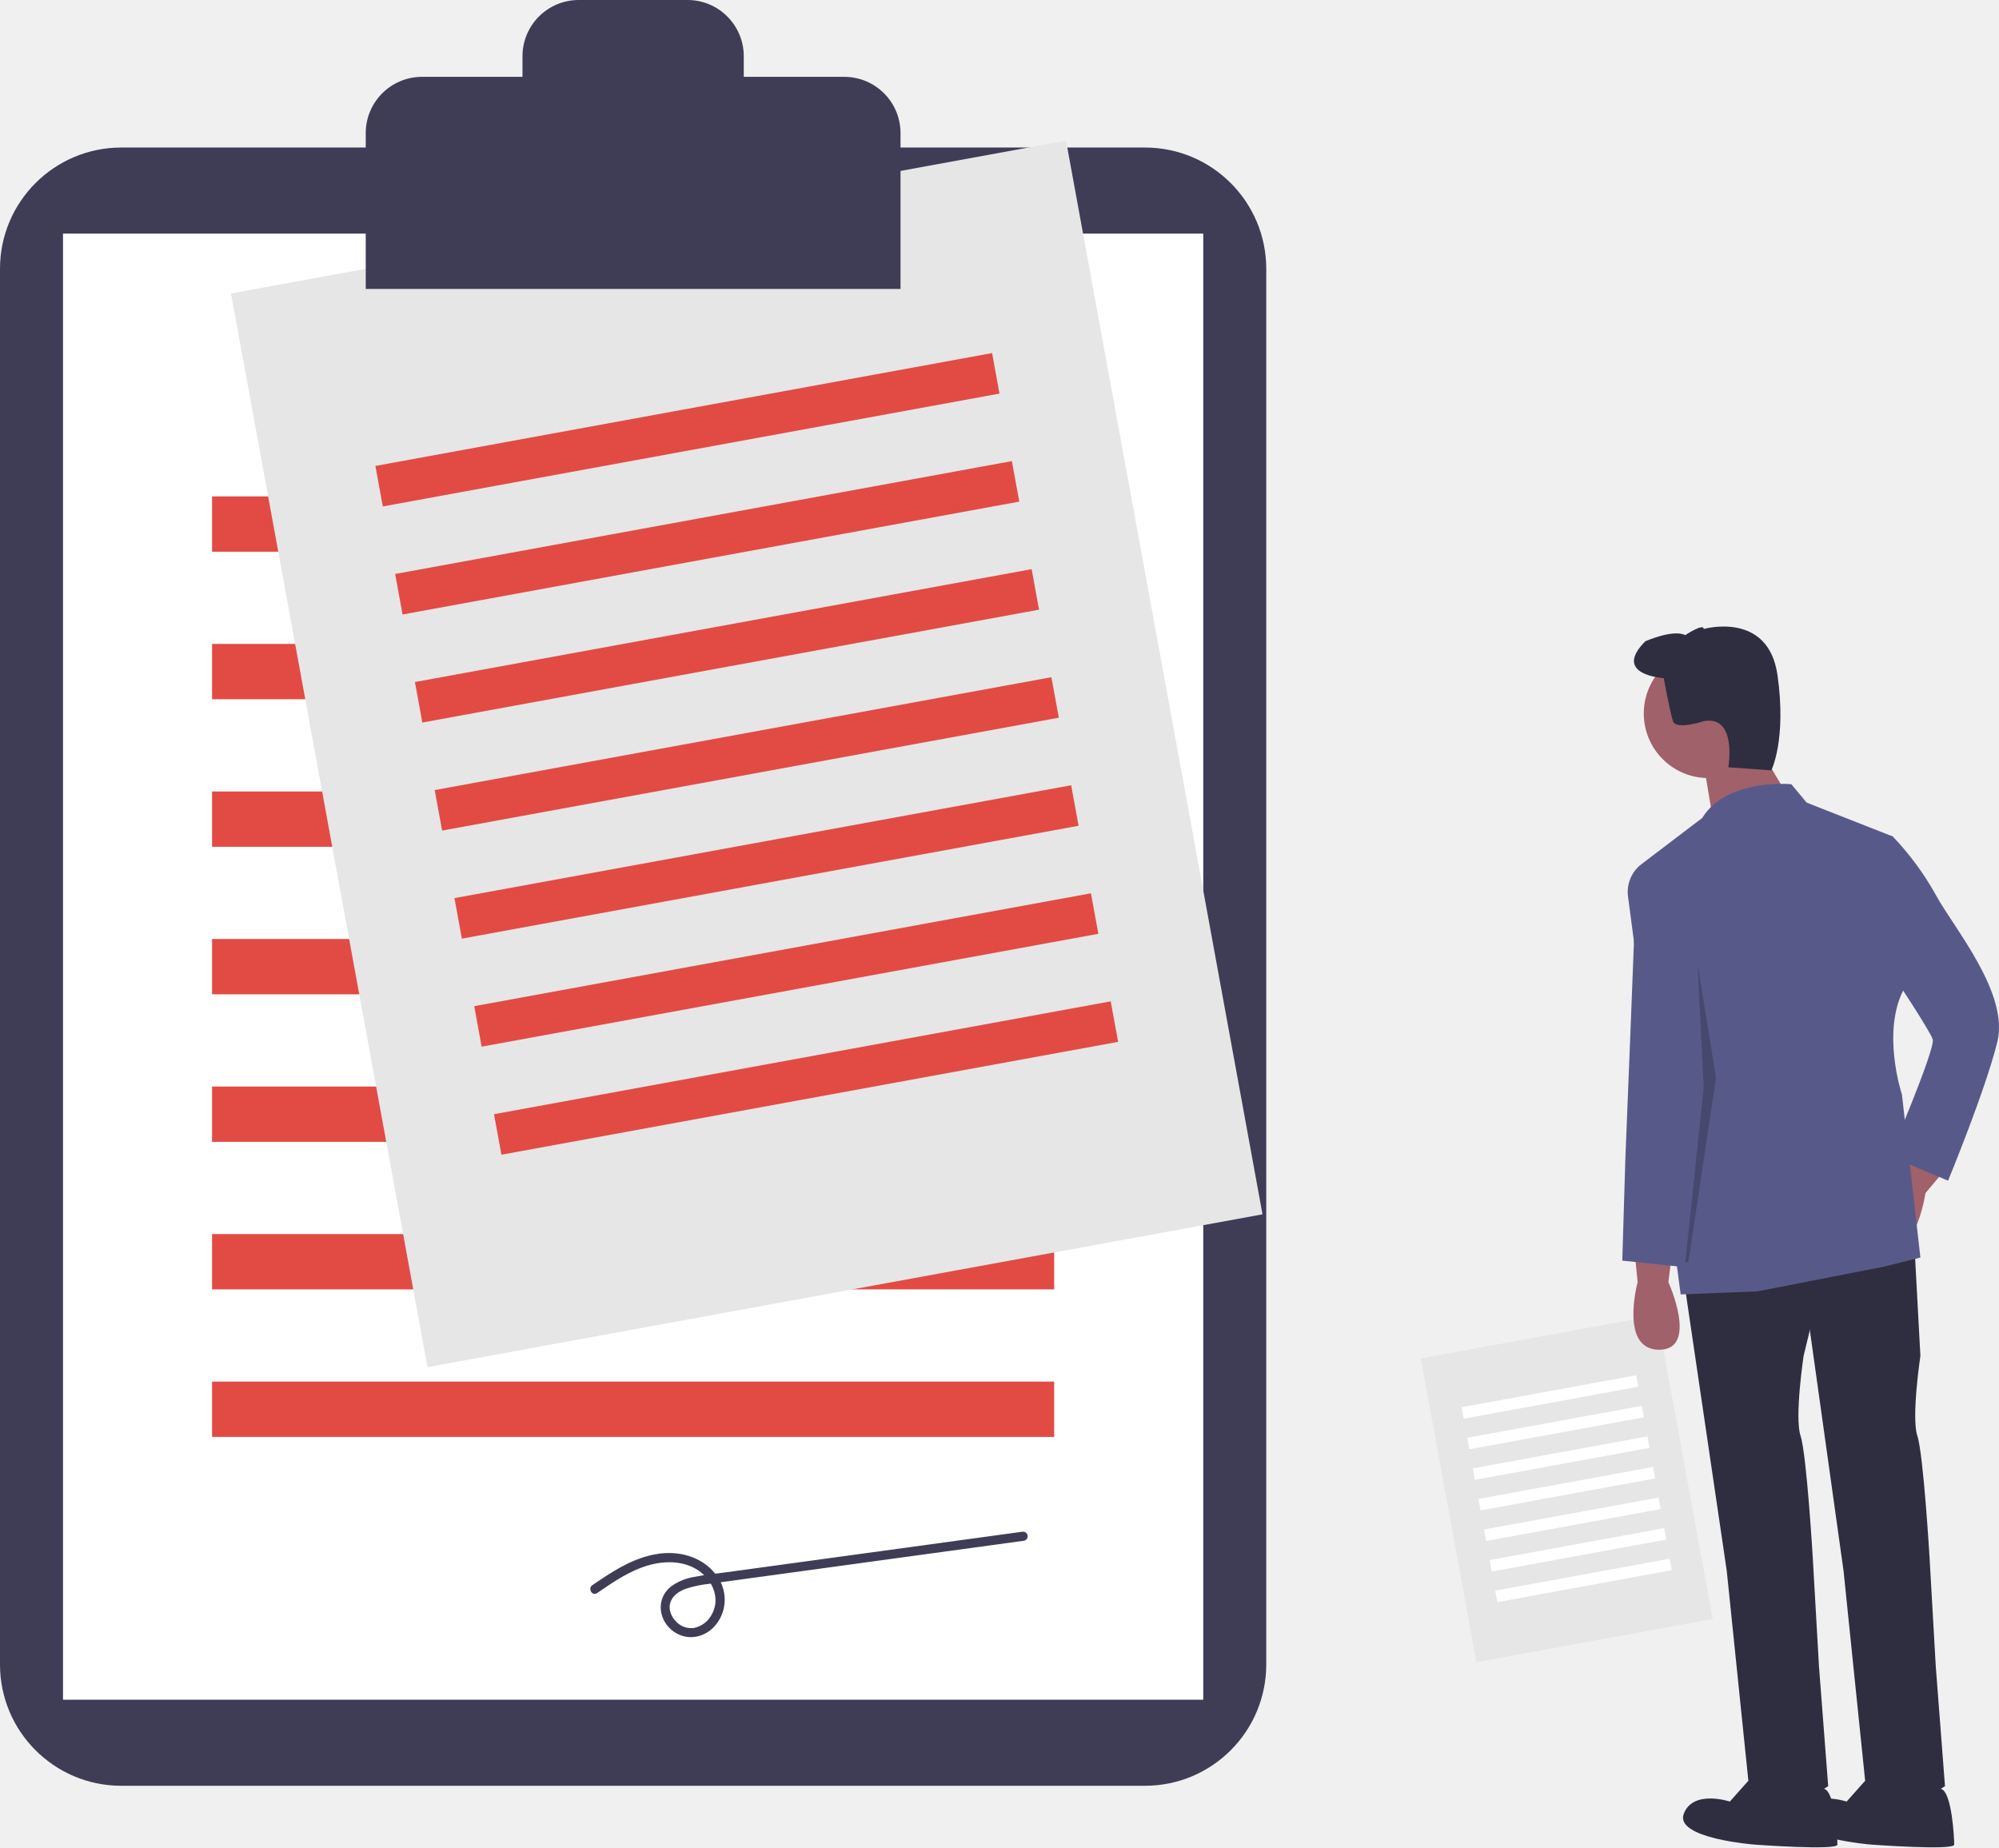
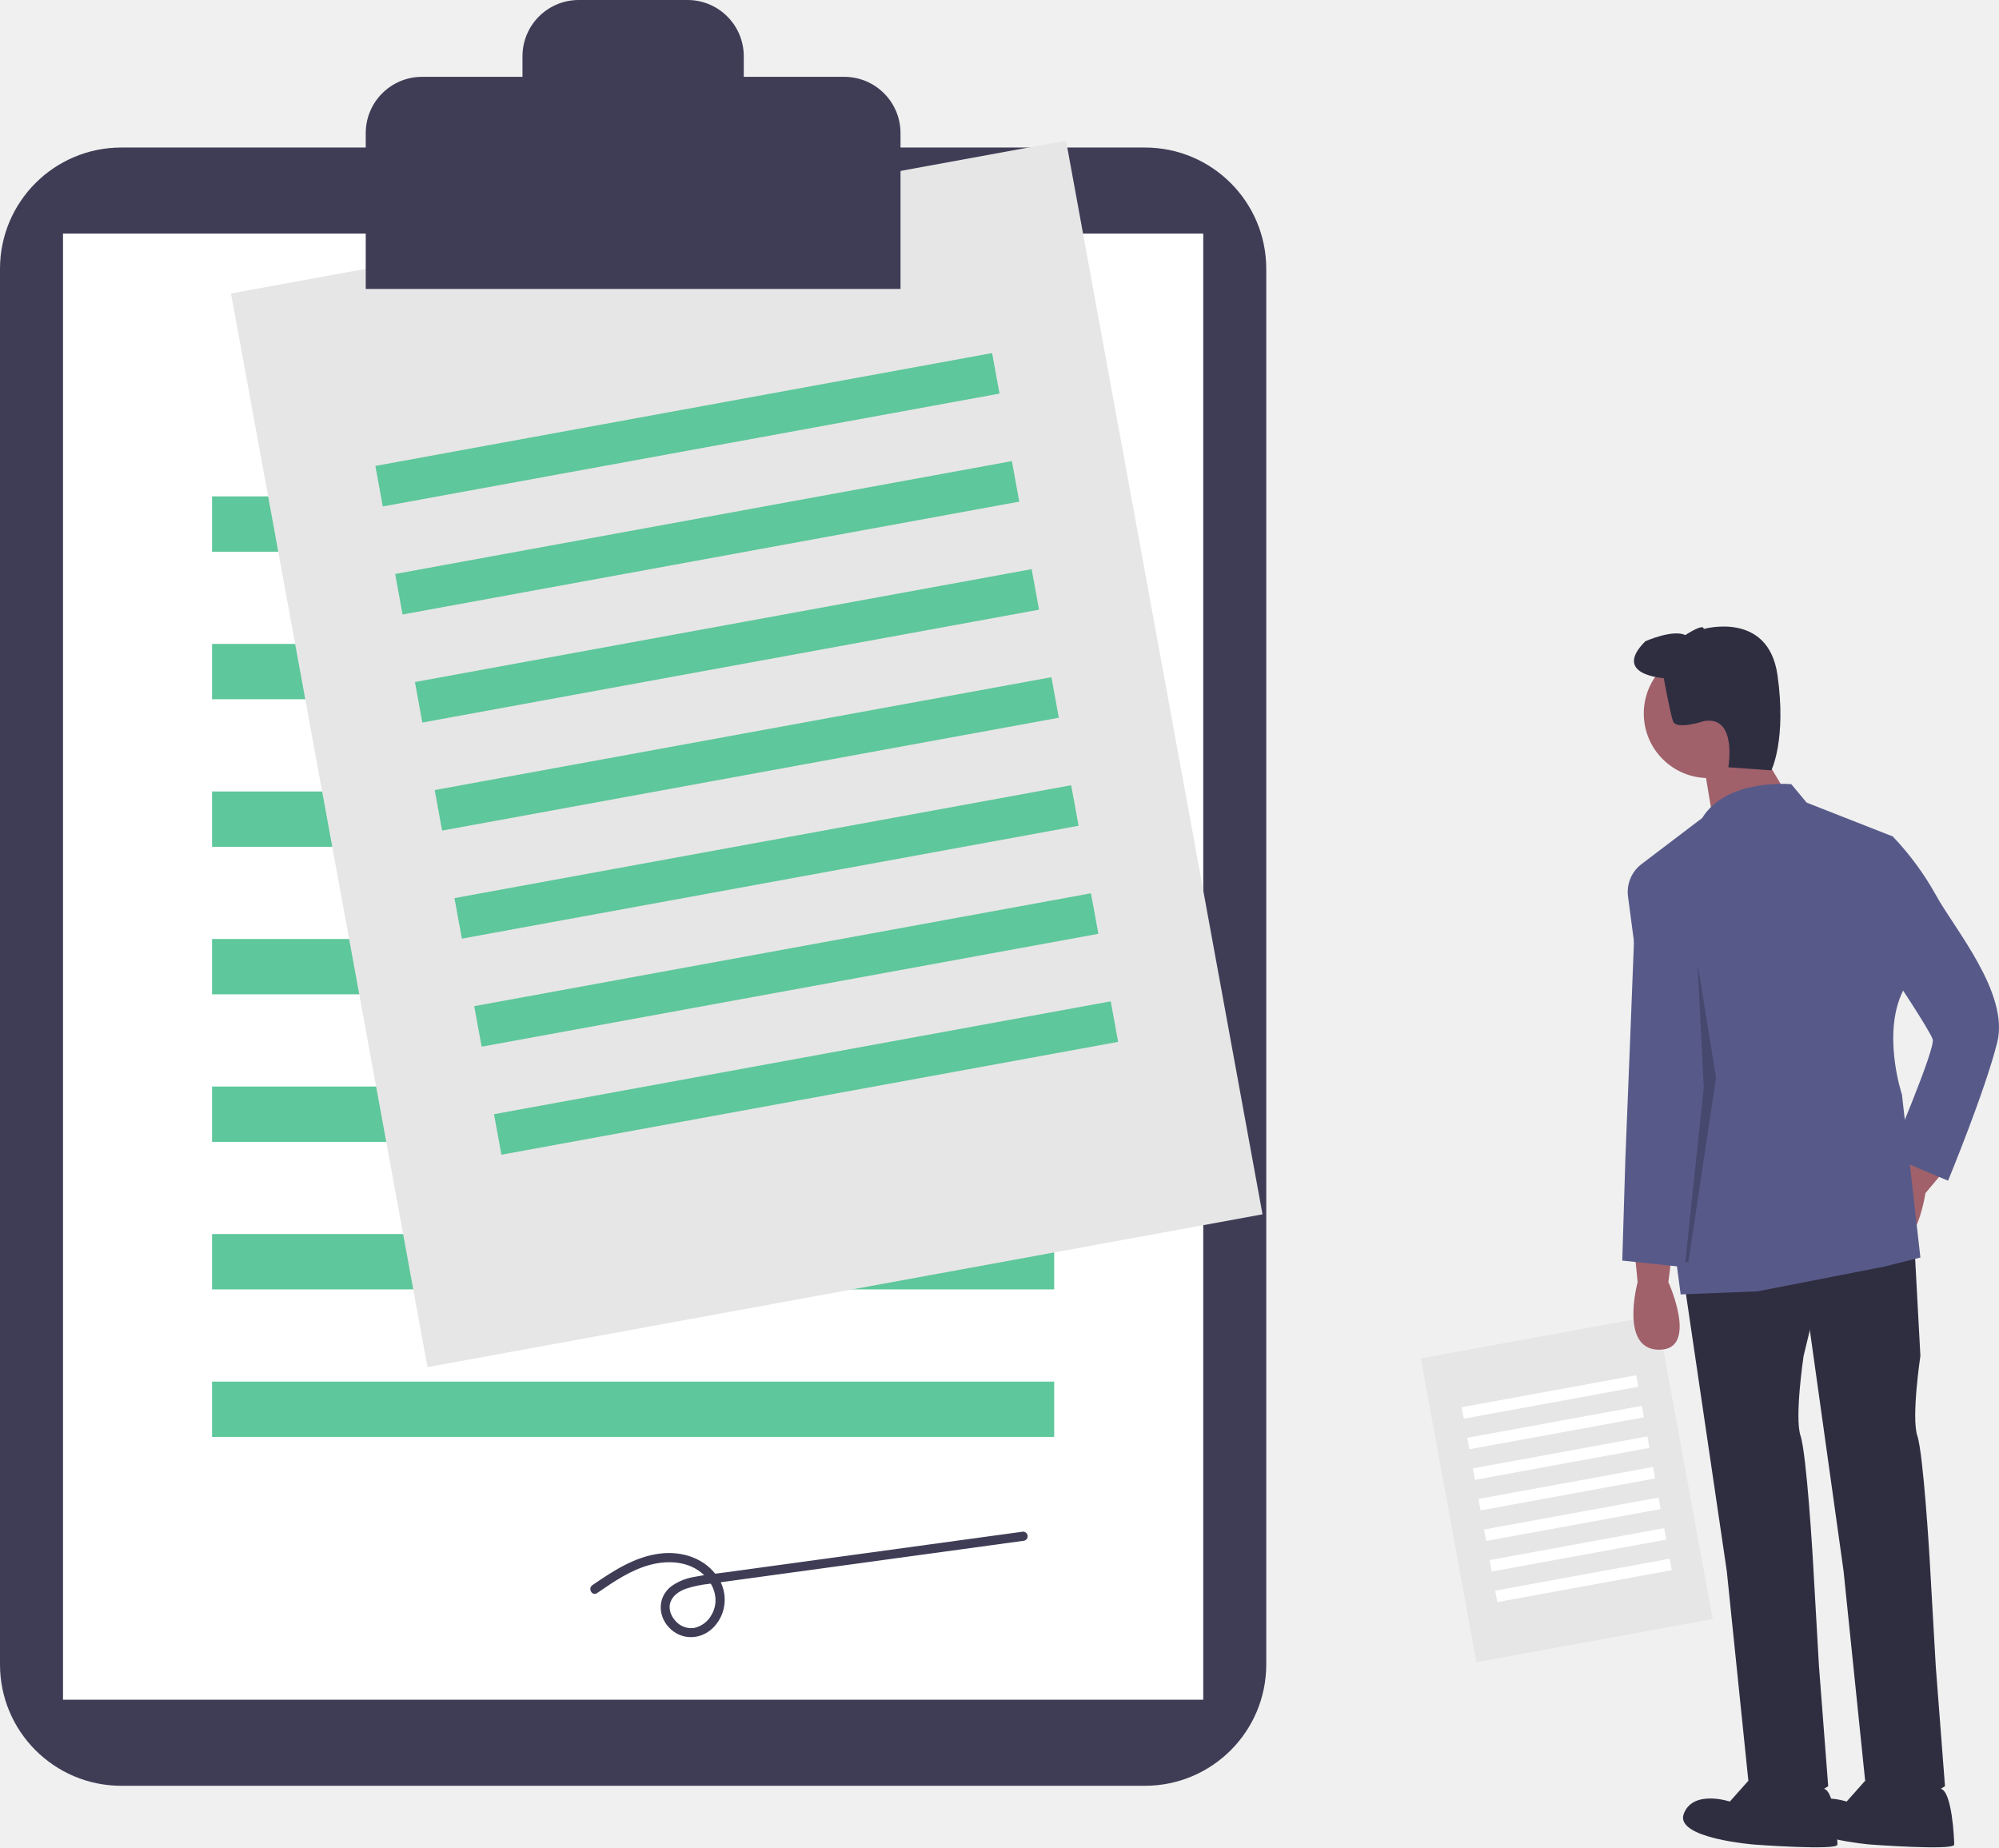
<svg xmlns="http://www.w3.org/2000/svg" id="a79c70b2-3a32-4f99-833c-b78d151fe0d8" data-name="Layer 1" width="790.523" height="730.492" viewBox="0 0 790.523 730.492">
  <path d="M252.652,143.094a47.968,47.968,0,0,0-47.913,47.913V742.997a47.968,47.968,0,0,0,47.913,47.913H657.577a47.968,47.968,0,0,0,47.913-47.913V191.007A47.968,47.968,0,0,0,657.577,143.094Z" transform="translate(-204.7385 -84.75407)" fill="#3f3d56" />
  <rect x="24.916" y="92.371" width="450.919" height="579.753" fill="#fff" />
-   <rect x="83.864" y="196.289" width="333.024" height="21.877" fill="#e24b44" />
-   <rect x="83.864" y="254.629" width="333.024" height="21.877" fill="#e24b44" />
-   <rect x="83.864" y="312.969" width="333.024" height="21.877" fill="#e24b44" />
-   <rect x="83.864" y="371.309" width="333.024" height="21.877" fill="#e24b44" />
-   <rect x="83.864" y="429.649" width="333.024" height="21.877" fill="#e24b44" />
-   <rect x="83.864" y="487.989" width="333.024" height="21.877" fill="#e24b44" />
-   <rect x="83.864" y="546.329" width="333.024" height="21.877" fill="#e24b44" />
+   <rect x="83.864" y="196.289" width="333.024" height="21.877" fill="#5ec79b" />
+   <rect x="83.864" y="254.629" width="333.024" height="21.877" fill="#5ec79b" />
+   <rect x="83.864" y="312.969" width="333.024" height="21.877" fill="#5ec79b" />
+   <rect x="83.864" y="371.309" width="333.024" height="21.877" fill="#5ec79b" />
+   <rect x="83.864" y="429.649" width="333.024" height="21.877" fill="#5ec79b" />
+   <rect x="83.864" y="487.989" width="333.024" height="21.877" fill="#5ec79b" />
+   <rect x="83.864" y="546.329" width="333.024" height="21.877" fill="#5ec79b" />
  <rect x="332.197" y="167.055" width="335.708" height="431.624" transform="translate(-265.491 11.51607) rotate(-10.37053)" fill="#e6e6e6" />
-   <rect x="352.627" y="246.551" width="247.935" height="16.288" transform="translate(-242.8014 5.19986) rotate(-10.37053)" fill="#e24b44" />
-   <rect x="360.446" y="289.275" width="247.935" height="16.288" transform="translate(-250.3646 7.30526) rotate(-10.37053)" fill="#e24b44" />
-   <rect x="368.264" y="331.999" width="247.935" height="16.288" transform="translate(-257.9278 9.41067) rotate(-10.37053)" fill="#e24b44" />
-   <rect x="376.083" y="374.724" width="247.935" height="16.288" transform="translate(-265.491 11.51607) rotate(-10.37053)" fill="#e24b44" />
-   <rect x="383.902" y="417.448" width="247.935" height="16.288" transform="matrix(0.98366, -0.18001, 0.18001, 0.98366, -273.0543, 13.62147)" fill="#e24b44" />
-   <rect x="391.72" y="460.173" width="247.935" height="16.288" transform="translate(-280.6175 15.72687) rotate(-10.37053)" fill="#e24b44" />
-   <rect x="399.539" y="502.897" width="247.935" height="16.288" transform="translate(-288.1807 17.83227) rotate(-10.37053)" fill="#e24b44" />
+   <rect x="352.627" y="246.551" width="247.935" height="16.288" transform="translate(-242.8014 5.19986) rotate(-10.37053)" fill="#5ec79b" />
+   <rect x="360.446" y="289.275" width="247.935" height="16.288" transform="translate(-250.3646 7.30526) rotate(-10.37053)" fill="#5ec79b" />
+   <rect x="368.264" y="331.999" width="247.935" height="16.288" transform="translate(-257.9278 9.41067) rotate(-10.37053)" fill="#5ec79b" />
+   <rect x="376.083" y="374.724" width="247.935" height="16.288" transform="translate(-265.491 11.51607) rotate(-10.37053)" fill="#5ec79b" />
+   <rect x="383.902" y="417.448" width="247.935" height="16.288" transform="matrix(0.98366, -0.18001, 0.18001, 0.98366, -273.0543, 13.62147)" fill="#5ec79b" />
+   <rect x="391.72" y="460.173" width="247.935" height="16.288" transform="translate(-280.6175 15.72687) rotate(-10.37053)" fill="#5ec79b" />
+   <rect x="399.539" y="502.897" width="247.935" height="16.288" transform="translate(-288.1807 17.83227) rotate(-10.37053)" fill="#5ec79b" />
  <rect x="776.829" y="612.368" width="94.99" height="122.13" transform="translate(-312.4994 74.63623) rotate(-10.37053)" fill="#e6e6e6" />
  <rect x="782.61" y="634.862" width="70.154" height="4.609" transform="translate(-306.0792 72.84904) rotate(-10.37053)" fill="#fff" />
  <rect x="784.823" y="646.951" width="70.154" height="4.609" transform="translate(-308.2193 73.44477) rotate(-10.37053)" fill="#fff" />
  <rect x="787.035" y="659.04" width="70.154" height="4.609" transform="translate(-310.3593 74.0405) rotate(-10.37053)" fill="#fff" />
  <rect x="789.247" y="671.129" width="70.154" height="4.609" transform="translate(-312.4994 74.63623) rotate(-10.37053)" fill="#fff" />
  <rect x="791.46" y="683.218" width="70.154" height="4.609" transform="translate(-314.6394 75.23197) rotate(-10.37053)" fill="#fff" />
  <rect x="793.672" y="695.307" width="70.154" height="4.609" transform="translate(-316.7795 75.8277) rotate(-10.37053)" fill="#fff" />
  <rect x="795.884" y="707.396" width="70.154" height="4.609" transform="translate(-318.9195 76.42343) rotate(-10.37053)" fill="#fff" />
  <path d="M538.604,115.139H498.869v-8.135a22.251,22.251,0,0,0-22.251-22.251H433.61A22.251,22.251,0,0,0,411.359,107.005v8.135H371.624a22.251,22.251,0,0,0-22.251,22.251V199.003H560.855V137.39A22.251,22.251,0,0,0,538.604,115.139Z" transform="translate(-204.7385 -84.75407)" fill="#3f3d56" />
  <path d="M440.85,714.719c6.57-4.496,13.322-9.172,21.124-11.216,7.118-1.865,15.292-1.371,20.922,3.841,4.544,4.206,6.462,10.671,3.096,16.205a10.298,10.298,0,0,1-6.822,4.964,8.219,8.219,0,0,1-7.389-2.887c-1.765-1.95-2.821-4.833-1.883-7.404.986-2.703,3.625-4.357,6.216-5.279a46.004,46.004,0,0,1,9.27-1.915l12.892-1.765,52.769-7.224,58.765-8.045a1.836,1.836,0,0,0,1.273-2.243,1.87,1.87,0,0,0-2.243-1.273L491.909,706.485c-4.229.579-8.519.994-12.704,1.844a21.363,21.363,0,0,0-9.122,3.789c-5.601,4.435-5.201,12.279-.047,16.918,5.218,4.697,12.784,3.888,17.363-1.299a15.743,15.743,0,0,0,1.194-19.291c-4.999-7.537-14.107-10.433-22.81-9.364-10.065,1.236-18.598,6.894-26.773,12.489-1.925,1.317-.103,4.478,1.84,3.148Z" transform="translate(-204.7385 -84.75407)" fill="#3f3d56" />
  <path d="M851.145,579.591l1.215,12.154s-7.292,26.739,8.508,26.739,3.646-26.739,3.646-26.739l1.215-9.723Z" transform="translate(-204.7385 -84.75407)" fill="#a0616a" />
  <path d="M961.54,539.098,955.963,549.965s-20.639,18.498-7.369,27.075,17.577-20.477,17.577-20.477l6.299-7.506Z" transform="translate(-204.7385 -84.75407)" fill="#a0616a" />
  <path d="M870.591,590.529l17.016,115.464,8.508,82.648s7.292,18.231,31.601,2.431l-3.646-47.401-2.431-42.539s-2.431-41.324-4.862-48.617,1.215-31.601,1.215-31.601l9.723-40.109Z" transform="translate(-204.7385 -84.75407)" fill="#2f2e41" />
  <path d="M898.546,786.211l-9.723,10.939s-14.585-4.862-18.231,4.862,27.955,12.154,27.955,12.154,32.816,2.431,32.816,0-.879-21.022-5.301-22.057S898.546,786.211,898.546,786.211Z" transform="translate(-204.7385 -84.75407)" fill="#2f2e41" />
  <path d="M916.777,584.452l17.016,121.541,8.508,82.648s7.292,18.231,31.601,2.431l-3.646-47.401-2.431-42.539s-2.431-41.324-4.862-48.617,1.215-31.601,1.215-31.601l-2.431-44.97Z" transform="translate(-204.7385 -84.75407)" fill="#2f2e41" />
  <path d="M944.732,786.211l-9.723,10.939s-14.585-4.862-18.231,4.862,27.955,12.154,27.955,12.154,32.816,2.431,32.816,0-.879-21.022-5.301-22.057S944.732,786.211,944.732,786.211Z" transform="translate(-204.7385 -84.75407)" fill="#2f2e41" />
  <circle cx="675.576" cy="282.139" r="25.524" fill="#a0616a" />
  <polygon points="694.415 293.685 705.354 311.917 677.399 324.071 673.753 302.193 694.415 293.685" fill="#a0616a" />
  <path d="M913.131,394.848s-25.524-2.431-35.247,13.37L853.894,426.449a13.829,13.829,0,0,0-5.342,12.824L869.376,596.606l30.385-1.215,49.832-9.723,14.585-3.646-7.292-64.417s-8.508-25.524,1.215-42.539l-4.862-59.555L919.208,402.14Z" transform="translate(-204.7385 -84.75407)" fill="#575a89" />
  <path d="M856.006,431.31l-1.823-3.039s-2.431,0-2.431,4.862-4.254,109.995-4.254,109.995l-1.215,40.109,23.093,2.431,8.508-75.356-3.646-49.832Z" transform="translate(-204.7385 -84.75407)" fill="#575a89" />
  <path d="M936.224,413.079l17.016,2.431a112.949,112.949,0,0,1,17.016,23.093c7.292,13.37,29.17,38.893,24.308,58.34S975.117,551.636,975.117,551.636l-23.093-9.723s18.231-42.539,17.016-46.186-15.8-25.524-15.8-25.524Z" transform="translate(-204.7385 -84.75407)" fill="#575a89" />
  <path d="M862.691,352.916s-20.662-1.215-7.292-14.585c0,0,10.939-4.862,15.8-2.431,0,0,7.292-4.862,7.292-2.431,0,0,25.524-7.292,29.17,18.231s-2.431,37.678-2.431,37.678l-17.016-1.215s3.646-20.662-9.723-18.231c0,0-10.939,3.646-12.154,0S862.691,352.916,862.691,352.916Z" transform="translate(-204.7385 -84.75407)" fill="#2f2e41" />
  <polygon points="667.676 499.09 678.615 426.166 671.322 381.195 673.753 430.109 666.461 499.09 667.676 499.09" opacity="0.2" />
</svg>
